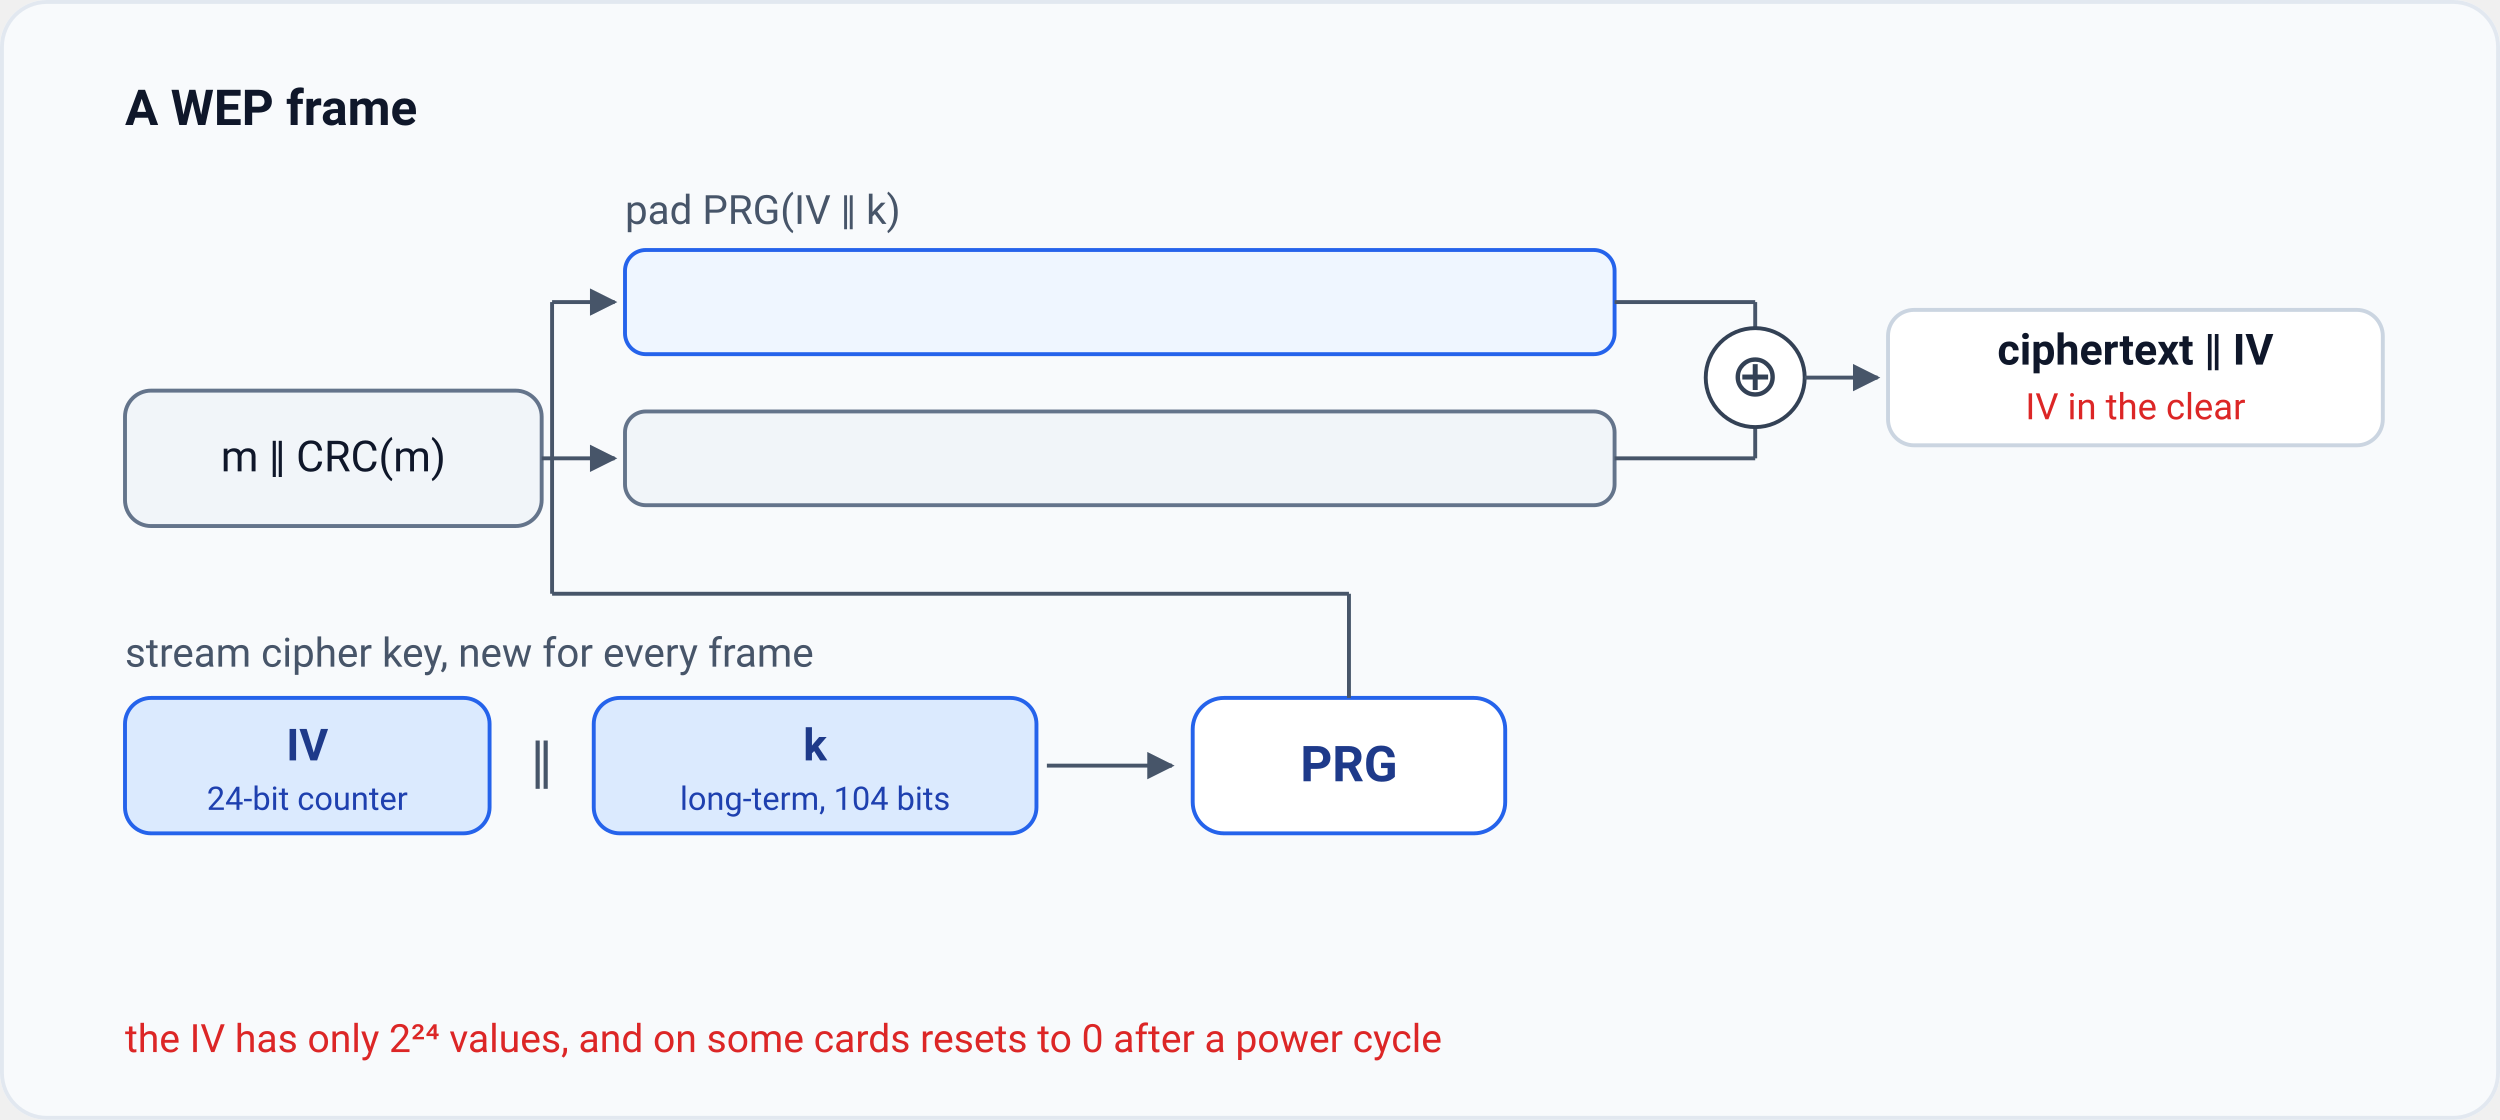
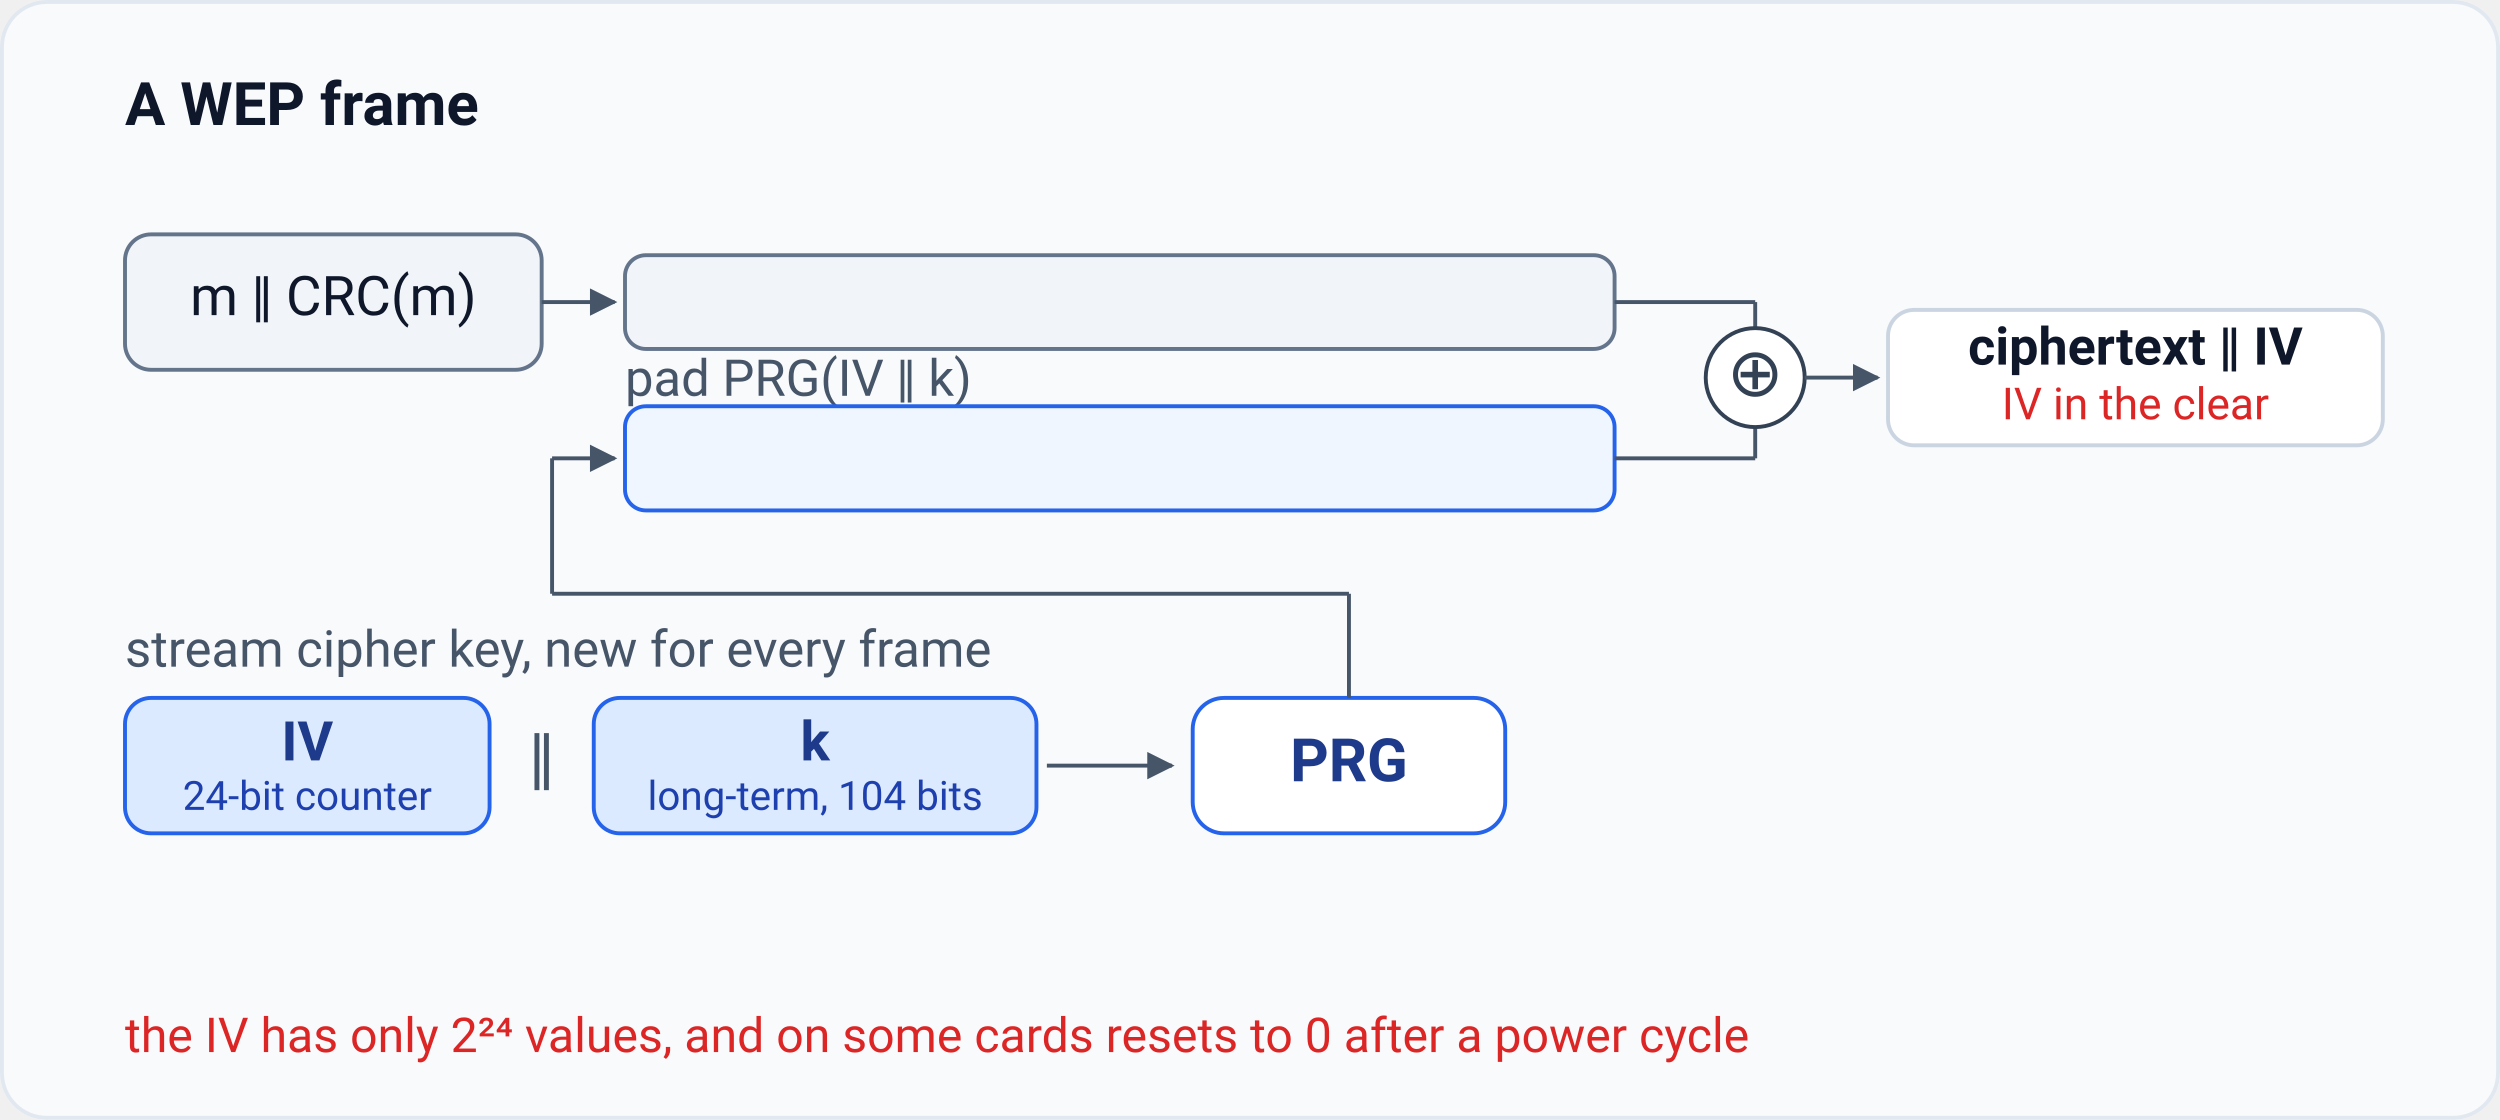
<svg xmlns="http://www.w3.org/2000/svg" viewBox="0 0 960 430" width="960" height="430" font-family="'Segoe UI', 'Segoe UI Symbol', Roboto, 'Helvetica Neue', Arial, 'DejaVu Sans', sans-serif" role="img" aria-labelledby="t d">
  <defs>
    <marker id="arrow" viewBox="0 0 10 10" refX="9" refY="5" markerWidth="7" markerHeight="7" orient="auto-start-reverse">
      <path d="M0,0 L10,5 L0,10 z" fill="#475569" />
    </marker>
  </defs>
  <rect width="960" height="430" rx="18" fill="#f8fafc" />
  <rect x="0.75" y="0.75" width="958.5" height="428.5" rx="17.25" fill="none" stroke="#e2e8f0" stroke-width="1.5" />
-   <text x="48" y="48" font-size="19" font-weight="700" fill="#0f172a">A WEP frame</text>
-   <text x="240" y="86" font-size="15.5" fill="#475569">pad  PRG(IV ‖ k)</text>
-   <rect x="240" y="96" width="380" height="40" rx="8" fill="#eff6ff" stroke="#2563eb" stroke-width="1.5" />
-   <rect x="48" y="150" width="160" height="52" rx="10" fill="#f1f5f9" stroke="#64748b" stroke-width="1.5" />
-   <text x="128" y="181" font-size="16.5" fill="#0f172a" text-anchor="middle">m ‖ CRC(m)</text>
-   <line x1="208" y1="176" x2="236" y2="176" stroke="#475569" stroke-width="1.5" marker-end="url(#arrow)" />
-   <rect x="240" y="158" width="380" height="36" rx="8" fill="#f1f5f9" stroke="#64748b" stroke-width="1.5" />
+   <text x="48" y="48" font-size="23" font-weight="700" fill="#0f172a">A WEP frame</text>
+   <text x="240" y="152" font-size="19.5" fill="#475569">pad  PRG(IV ‖ k)</text>
+   <rect x="240" y="156" width="380" height="40" rx="8" fill="#eff6ff" stroke="#2563eb" stroke-width="1.5" />
+   <rect x="48" y="90" width="160" height="52" rx="10" fill="#f1f5f9" stroke="#64748b" stroke-width="1.5" />
+   <text x="128" y="121" font-size="21" fill="#0f172a" text-anchor="middle">m ‖ CRC(m)</text>
+   <line x1="208" y1="116" x2="236" y2="116" stroke="#475569" stroke-width="1.5" marker-end="url(#arrow)" />
+   <rect x="240" y="98" width="380" height="36" rx="8" fill="#f1f5f9" stroke="#64748b" stroke-width="1.5" />
  <line x1="620" y1="116" x2="674" y2="116" stroke="#475569" stroke-width="1.5" />
  <line x1="674" y1="116" x2="674" y2="126" stroke="#475569" stroke-width="1.5" />
  <line x1="620" y1="176" x2="674" y2="176" stroke="#475569" stroke-width="1.5" />
  <line x1="674" y1="176" x2="674" y2="164" stroke="#475569" stroke-width="1.5" />
  <circle cx="674" cy="145" r="19" fill="#ffffff" stroke="#334155" stroke-width="1.5" />
-   <text x="674" y="152" font-size="23" fill="#334155" text-anchor="middle">⊕</text>
+   <text x="674" y="152" font-size="26" fill="#334155" text-anchor="middle">⊕</text>
  <line x1="693" y1="145" x2="721" y2="145" stroke="#475569" stroke-width="1.5" marker-end="url(#arrow)" />
  <rect x="725" y="119" width="190" height="52" rx="10" fill="#ffffff" stroke="#cbd5e1" stroke-width="1.5" />
-   <text x="820" y="140" font-size="16.5" font-weight="700" fill="#0f172a" text-anchor="middle">ciphertext ‖ IV</text>
-   <text x="820" y="161" font-size="14" fill="#dc2626" text-anchor="middle">IV in the clear</text>
-   <text x="48" y="256" font-size="15.5" fill="#475569">stream cipher key, new for every frame</text>
+   <text x="820" y="140" font-size="20" font-weight="700" fill="#0f172a" text-anchor="middle">ciphertext ‖ IV</text>
+   <text x="820" y="161" font-size="17" fill="#dc2626" text-anchor="middle">IV in the clear</text>
+   <text x="48" y="256" font-size="19.5" fill="#475569">stream cipher key, new for every frame</text>
  <rect x="48" y="268" width="140" height="52" rx="10" fill="#dbeafe" stroke="#2563eb" stroke-width="1.5" />
-   <text x="118" y="292" font-size="17" font-weight="700" fill="#1e3a8a" text-anchor="middle">IV</text>
-   <text x="118" y="311" font-size="12.5" fill="#1e40af" text-anchor="middle">24-bit counter</text>
-   <text x="208" y="300" font-size="22" fill="#475569" text-anchor="middle">‖</text>
+   <text x="118" y="292" font-size="21" font-weight="700" fill="#1e3a8a" text-anchor="middle">IV</text>
+   <text x="118" y="311" font-size="15.5" fill="#1e40af" text-anchor="middle">24-bit counter</text>
+   <text x="208" y="300" font-size="26" fill="#475569" text-anchor="middle">‖</text>
  <rect x="228" y="268" width="170" height="52" rx="10" fill="#dbeafe" stroke="#2563eb" stroke-width="1.5" />
-   <text x="313" y="292" font-size="17" font-weight="700" fill="#1e3a8a" text-anchor="middle">k</text>
-   <text x="313" y="311" font-size="12.5" fill="#1e40af" text-anchor="middle">long-term, 104 bits</text>
+   <text x="313" y="292" font-size="21" font-weight="700" fill="#1e3a8a" text-anchor="middle">k</text>
+   <text x="313" y="311" font-size="15.5" fill="#1e40af" text-anchor="middle">long-term, 104 bits</text>
  <line x1="402" y1="294" x2="450" y2="294" stroke="#475569" stroke-width="1.5" marker-end="url(#arrow)" />
  <rect x="458" y="268" width="120" height="52" rx="12" fill="#ffffff" stroke="#2563eb" stroke-width="1.5" />
-   <text x="518" y="300" font-size="19" font-weight="700" fill="#1e3a8a" text-anchor="middle">PRG</text>
+   <text x="518" y="300" font-size="23" font-weight="700" fill="#1e3a8a" text-anchor="middle">PRG</text>
  <line x1="518" y1="268" x2="518" y2="228" stroke="#475569" stroke-width="1.5" />
  <line x1="518" y1="228" x2="212" y2="228" stroke="#475569" stroke-width="1.5" />
-   <line x1="212" y1="228" x2="212" y2="116" stroke="#475569" stroke-width="1.5" />
-   <line x1="212" y1="116" x2="236" y2="116" stroke="#475569" stroke-width="1.5" marker-end="url(#arrow)" />
-   <text x="48" y="404" font-size="15" fill="#dc2626">the IV has only 2²⁴ values, and on some cards resets to 0 after a power cycle</text>
+   <line x1="212" y1="228" x2="212" y2="176" stroke="#475569" stroke-width="1.5" />
+   <line x1="212" y1="176" x2="236" y2="176" stroke="#475569" stroke-width="1.5" marker-end="url(#arrow)" />
+   <text x="48" y="404" font-size="18.5" fill="#dc2626">the IV has only 2²⁴ values, and on some cards resets to 0 after a power cycle</text>
</svg>
